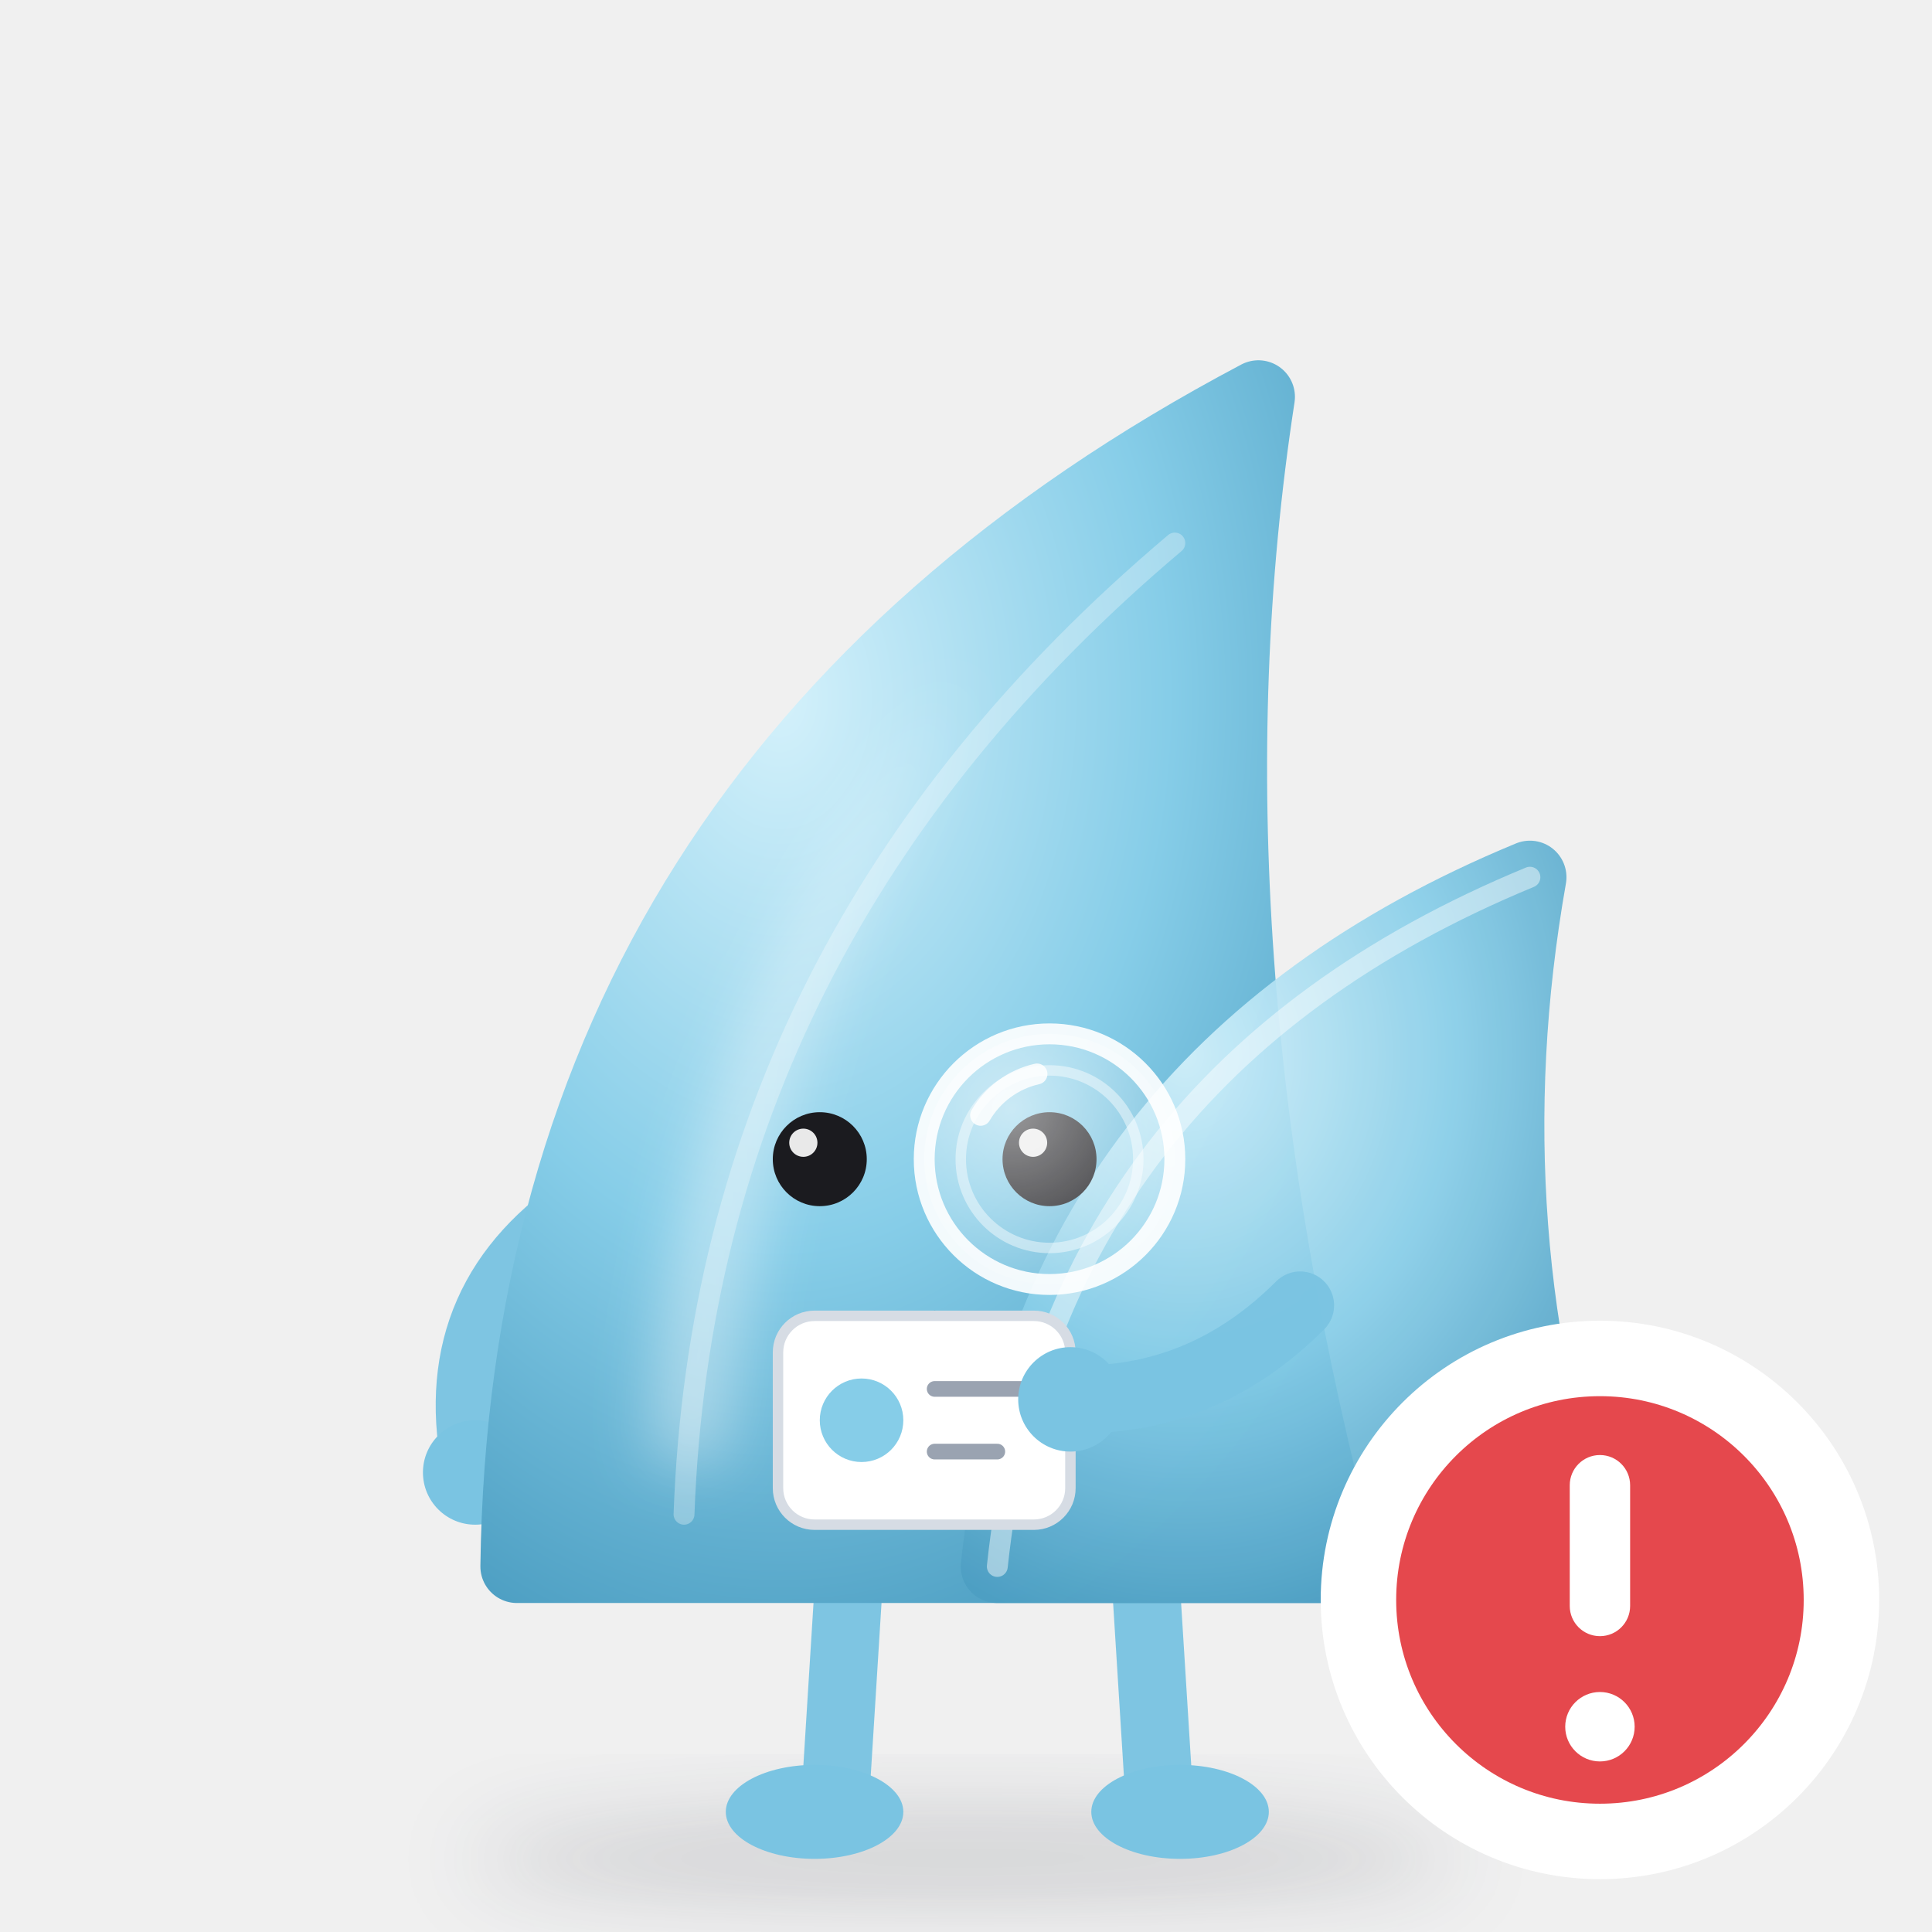
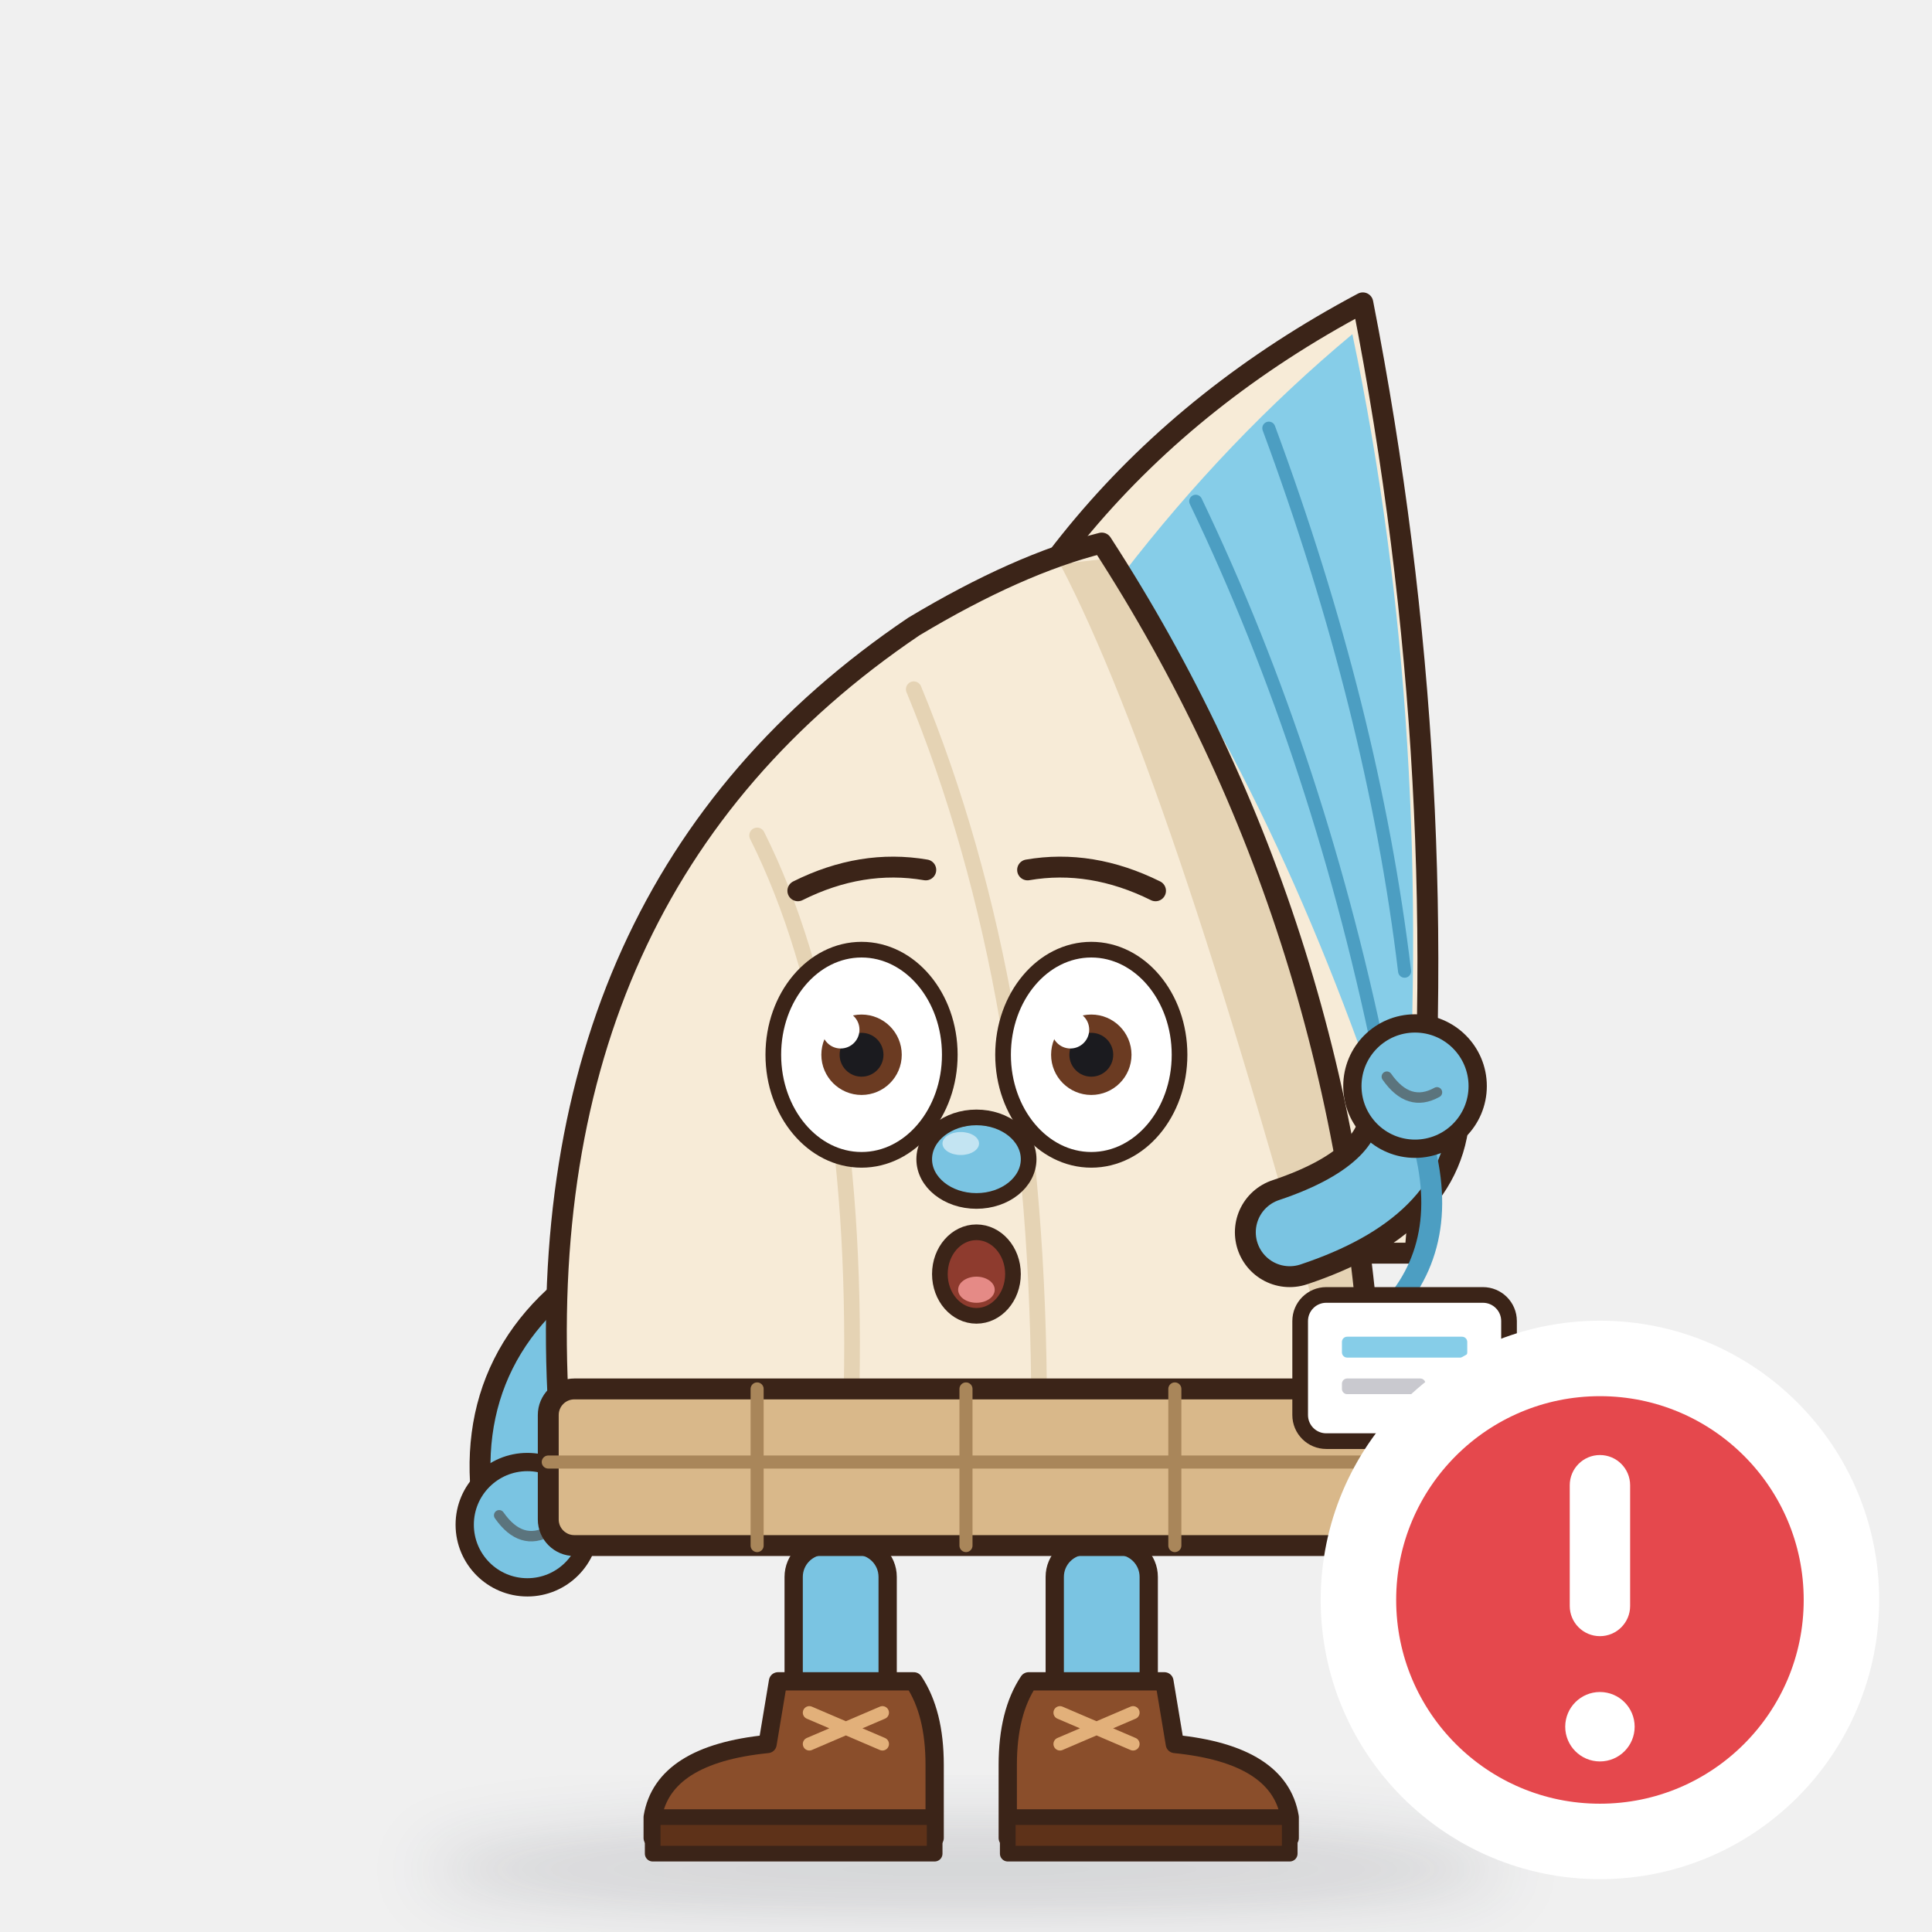
<svg xmlns="http://www.w3.org/2000/svg" viewBox="0 0 64 64" width="160" height="160" role="img" aria-label="Sydney, People, escalated">
  <defs>
-     <radialGradient id="sm-sydney-b" cx="32%" cy="26%" r="85%">
-       <stop offset="0" stop-color="#D4F1FB" />
-       <stop offset=".55" stop-color="#86CDE8" />
-       <stop offset="1" stop-color="#4C9EC2" />
-     </radialGradient>
-     <radialGradient id="sm-sydney-l" cx="35%" cy="30%" r="75%">
-       <stop offset="0" stop-color="#fff" stop-opacity=".55" />
-       <stop offset="1" stop-color="#fff" stop-opacity=".08" />
-     </radialGradient>
-     <filter id="sm-sydney-f" x="-20%" y="-20%" width="140%" height="140%">
+     <filter id="sm-sydney-s" x="-50%" y="-50%" width="200%" height="200%">
      <feGaussianBlur stdDeviation="6" />
-     </filter>
-     <filter id="sm-sydney-s" x="-50%" y="-50%" width="200%" height="200%">
-       <feGaussianBlur stdDeviation="8" />
    </filter>
  </defs>
  <g transform="scale(0.17297) translate(35 0)">
-     <ellipse cx="150" cy="356" rx="95" ry="10" fill="#1B2430" opacity=".14" filter="url(#sm-sydney-s)" />
-     <path d="M128 296 L125 344" fill="none" stroke="#7AC4E2" stroke-width="13" stroke-linecap="round" stroke-linejoin="round" opacity=".96" />
-     <path d="M184 296 L187 344" fill="none" stroke="#7AC4E2" stroke-width="13" stroke-linecap="round" stroke-linejoin="round" opacity=".96" />
-     <ellipse cx="121" cy="347" rx="17" ry="9" fill="#7AC4E2" />
-     <ellipse cx="191" cy="347" rx="17" ry="9" fill="#7AC4E2" />
-     <path d="M78 230 Q50 248 56 280" fill="none" stroke="#7AC4E2" stroke-width="13" stroke-linecap="round" stroke-linejoin="round" opacity=".96" />
-     <circle cx="56" cy="282" r="10" fill="#7AC4E2" />
-     <path d="M64 300 Q66 150 206 76 Q190 180 222 300 Z" fill="url(#sm-sydney-b)" stroke="url(#sm-sydney-b)" stroke-width="14" stroke-linejoin="round" />
-     <path d="M156 300 Q166 206 258 168 Q246 236 268 300 Z" fill="url(#sm-sydney-b)" stroke="url(#sm-sydney-b)" stroke-width="14" stroke-linejoin="round" opacity=".92" />
-     <path d="M156 300 Q166 206 258 168" fill="none" stroke="#fff" stroke-opacity=".45" stroke-width="4" stroke-linecap="round" />
-     <path d="M96 290 Q100 180 190 104" fill="none" stroke="#fff" stroke-opacity=".3" stroke-width="4" stroke-linecap="round" stroke-linejoin="round" />
-     <path d="M90 280 Q92 200 150 130 Q110 200 104 280 Z" fill="#fff" opacity=".42" filter="url(#sm-sydney-f)" />
+     <ellipse cx="150" cy="358" rx="104" ry="9" fill="#1B2430" opacity=".14" filter="url(#sm-sydney-s)" />
+     <rect x="117" y="296" width="18" height="34" rx="6" fill="#7AC4E2" stroke="#3B2418" stroke-width="3.5" />
+     <rect x="167" y="296" width="18" height="34" rx="6" fill="#7AC4E2" stroke="#3B2418" stroke-width="3.5" />
+     <path d="M140 322 L114 322 L112 334 Q92 336 90 348 L90 352 L144 352 L144 338 Q144 328 140 322 Z" fill="#8A4E2B" stroke="#3B2418" stroke-width="3.5" stroke-linejoin="round" />
+     <path d="M144 348 L90 348 L90 355 L144 355 Z" fill="#5E3219" stroke="#3B2418" stroke-width="3" stroke-linejoin="round" />
+     <path d="M134 328 L120 334 M120 328 L134 334" fill="none" stroke="#E2B07A" stroke-width="2.5" stroke-linecap="round" stroke-linejoin="round" />
+     <path d="M162 322 L188 322 L190 334 Q210 336 212 348 L212 352 L158 352 L158 338 Q158 328 162 322 Z" fill="#8A4E2B" stroke="#3B2418" stroke-width="3.5" stroke-linejoin="round" />
+     <path d="M158 348 L212 348 L212 355 L158 355 Z" fill="#5E3219" stroke="#3B2418" stroke-width="3" stroke-linejoin="round" />
+     <path d="M168 328 L182 334 M182 328 L168 334" fill="none" stroke="#E2B07A" stroke-width="2.5" stroke-linecap="round" stroke-linejoin="round" />
+     <path d="M86 248 Q62 262 66 288" fill="none" stroke="#3B2418" stroke-width="21" stroke-linecap="round" stroke-linejoin="round" />
+     <path d="M86 248 Q62 262 66 288" fill="none" stroke="#7AC4E2" stroke-width="13" stroke-linecap="round" stroke-linejoin="round" />
+     <circle cx="66" cy="292" r="12" fill="#7AC4E2" stroke="#3B2418" stroke-width="3.5" />
+     <path d="M60.6 290.2 Q64.8 296.2 70.2 293.2" fill="none" stroke="#3B2418" stroke-width="2" stroke-linecap="round" opacity=".5" />
+     <path d="M140 160 Q162 92 226 58 Q244 150 236 240 L176 240 Z" fill="#F7EBD7" stroke="#3B2418" stroke-width="4" stroke-linejoin="round" stroke-linecap="round" />
+     <path d="M180 110 Q200 84 224 64 Q240 140 234 226 Q212 156 180 110 Z" fill="#86CDE8" />
+     <path d="M194 96 Q218 146 230 206 M208 82 Q228 136 234 186" fill="none" stroke="#4C9EC2" stroke-width="2.5" stroke-linecap="round" stroke-linejoin="round" />
+     <clipPath id="sm-sydney-c">
+       <path d="M72 270 Q66 170 140 120 Q160 108 176 104 Q224 178 228 270 Z" />
+     </clipPath>
+     <path d="M72 270 Q66 170 140 120 Q160 108 176 104 Q224 178 228 270 Z" fill="#F7EBD7" />
+     <g clip-path="url(#sm-sydney-c)">
+       <path d="M168 108 Q190 150 222 270 L240 270 L240 100 Z" fill="#E5D3B4" />
+       <path d="M110 160 Q130 200 128 270 M140 132 Q164 190 164 270" fill="none" stroke="#E5D3B4" stroke-width="3" stroke-linecap="round" stroke-linejoin="round" />
+     </g>
+     <path d="M72 270 Q66 170 140 120 Q160 108 176 104 Q224 178 228 270 Z" fill="none" stroke="#3B2418" stroke-width="4" stroke-linecap="round" stroke-linejoin="round" />
+     <rect x="70" y="266" width="160" height="30" rx="5" fill="#D9B88A" stroke="#3B2418" stroke-width="4" />
+     <path d="M70 280 L230 280 M110 266 L110 296 M150 266 L150 296 M190 266 L190 296" fill="none" stroke="#A9865A" stroke-width="2.5" stroke-linecap="round" stroke-linejoin="round" />
+     <ellipse cx="152" cy="222" rx="10" ry="8" fill="#7AC4E2" stroke="#3B2418" stroke-width="3" />
+     <ellipse cx="149" cy="219" rx="3.5" ry="2.2" fill="#fff" opacity=".55" />
    <g>
-       <circle cx="122" cy="222" r="9" fill="#1B1B1F" />
-       <circle cx="118.85" cy="218.85" r="2.7" fill="#fff" opacity=".9" />
-       <circle cx="166" cy="222" r="9" fill="#1B1B1F" />
-       <circle cx="162.85" cy="218.85" r="2.7" fill="#fff" opacity=".9" />
+       <ellipse cx="130" cy="202" rx="16.9" ry="20.125" fill="#fff" stroke="#3B2418" stroke-width="3" />
+       <circle cx="130" cy="202" r="7.7" fill="#6B3B22" />
+       <circle cx="130" cy="202" r="4.2" fill="#1B1B1F" />
+       <circle cx="126" cy="197.2" r="3.6" fill="#fff" />
+       <ellipse cx="174" cy="202" rx="16.9" ry="20.125" fill="#fff" stroke="#3B2418" stroke-width="3" />
+       <circle cx="174" cy="202" r="7.7" fill="#6B3B22" />
+       <circle cx="174" cy="202" r="4.2" fill="#1B1B1F" />
+       <circle cx="170" cy="197.2" r="3.6" fill="#fff" />
    </g>
-     <circle cx="166" cy="222" r="24" fill="url(#sm-sydney-l)" stroke="#fff" stroke-opacity=".9" stroke-width="4" />
-     <circle cx="166" cy="222" r="17" fill="none" stroke="#fff" stroke-opacity=".45" stroke-width="2" />
-     <path d="M152.8 213.6 A16.8 16.8 0 0 1 163.6 205.68" fill="none" stroke="#fff" stroke-width="4" stroke-linecap="round" opacity=".85" />
-     <ellipse cx="144" cy="258" rx="6" ry="7" fill="#1B1B1F" opacity=".75" />
-     <rect x="114" y="252" width="56" height="40" rx="7" fill="#fff" stroke="#D6DCE4" stroke-width="2" />
-     <circle cx="130" cy="272" r="8" fill="#86CDE8" />
-     <path d="M144 266 h18 M144 278 h12" stroke="#9AA3B1" stroke-width="3" stroke-linecap="round" />
-     <path d="M214 250 Q196 268 172 268" fill="none" stroke="#7AC4E2" stroke-width="13" stroke-linecap="round" stroke-linejoin="round" opacity=".96" />
-     <circle cx="170" cy="268" r="10" fill="#7AC4E2" />
+     <path d="M117.8 170.6 Q130 164.5 142.3 166.6 M186.3 170.6 Q174 164.5 161.8 166.6" fill="none" stroke="#3B2418" stroke-width="4" stroke-linecap="round" />
+     <ellipse cx="152" cy="244" rx="7" ry="8" fill="#8E3B2E" stroke="#3B2418" stroke-width="3" />
+     <ellipse cx="152" cy="247" rx="3.5" ry="2.5" fill="#E58A86" />
+     <path d="M212 236 Q236 228 236 212" fill="none" stroke="#3B2418" stroke-width="21" stroke-linecap="round" stroke-linejoin="round" />
+     <path d="M212 236 Q236 228 236 212" fill="none" stroke="#7AC4E2" stroke-width="13" stroke-linecap="round" stroke-linejoin="round" />
+     <path d="M236 214 Q244 236 232 250" fill="none" stroke="#4C9EC2" stroke-width="4" stroke-linecap="round" stroke-linejoin="round" />
+     <rect x="214" y="248" width="40" height="28" rx="5" fill="#fff" stroke="#3B2418" stroke-width="3" />
+     <rect x="222" y="256" width="24" height="4" rx="1" fill="#86CDE8" stroke="#3B2418" stroke-width="0" />
+     <rect x="222" y="264" width="16" height="3" rx="1" fill="#C9C9CF" stroke="#3B2418" stroke-width="0" />
+     <circle cx="236" cy="208" r="12" fill="#7AC4E2" stroke="#3B2418" stroke-width="3.5" />
+     <path d="M230.6 206.2 Q234.8 212.2 240.2 209.2" fill="none" stroke="#3B2418" stroke-width="2" stroke-linecap="round" opacity=".5" />
  </g>
  <circle cx="53" cy="53" r="8" fill="#e5484d" stroke="#fff" stroke-width="2.5" />
  <rect x="52" y="48.2" width="2" height="6" rx="1" fill="#fff" />
  <circle cx="53" cy="57.2" r="1.15" fill="#fff" />
</svg>
